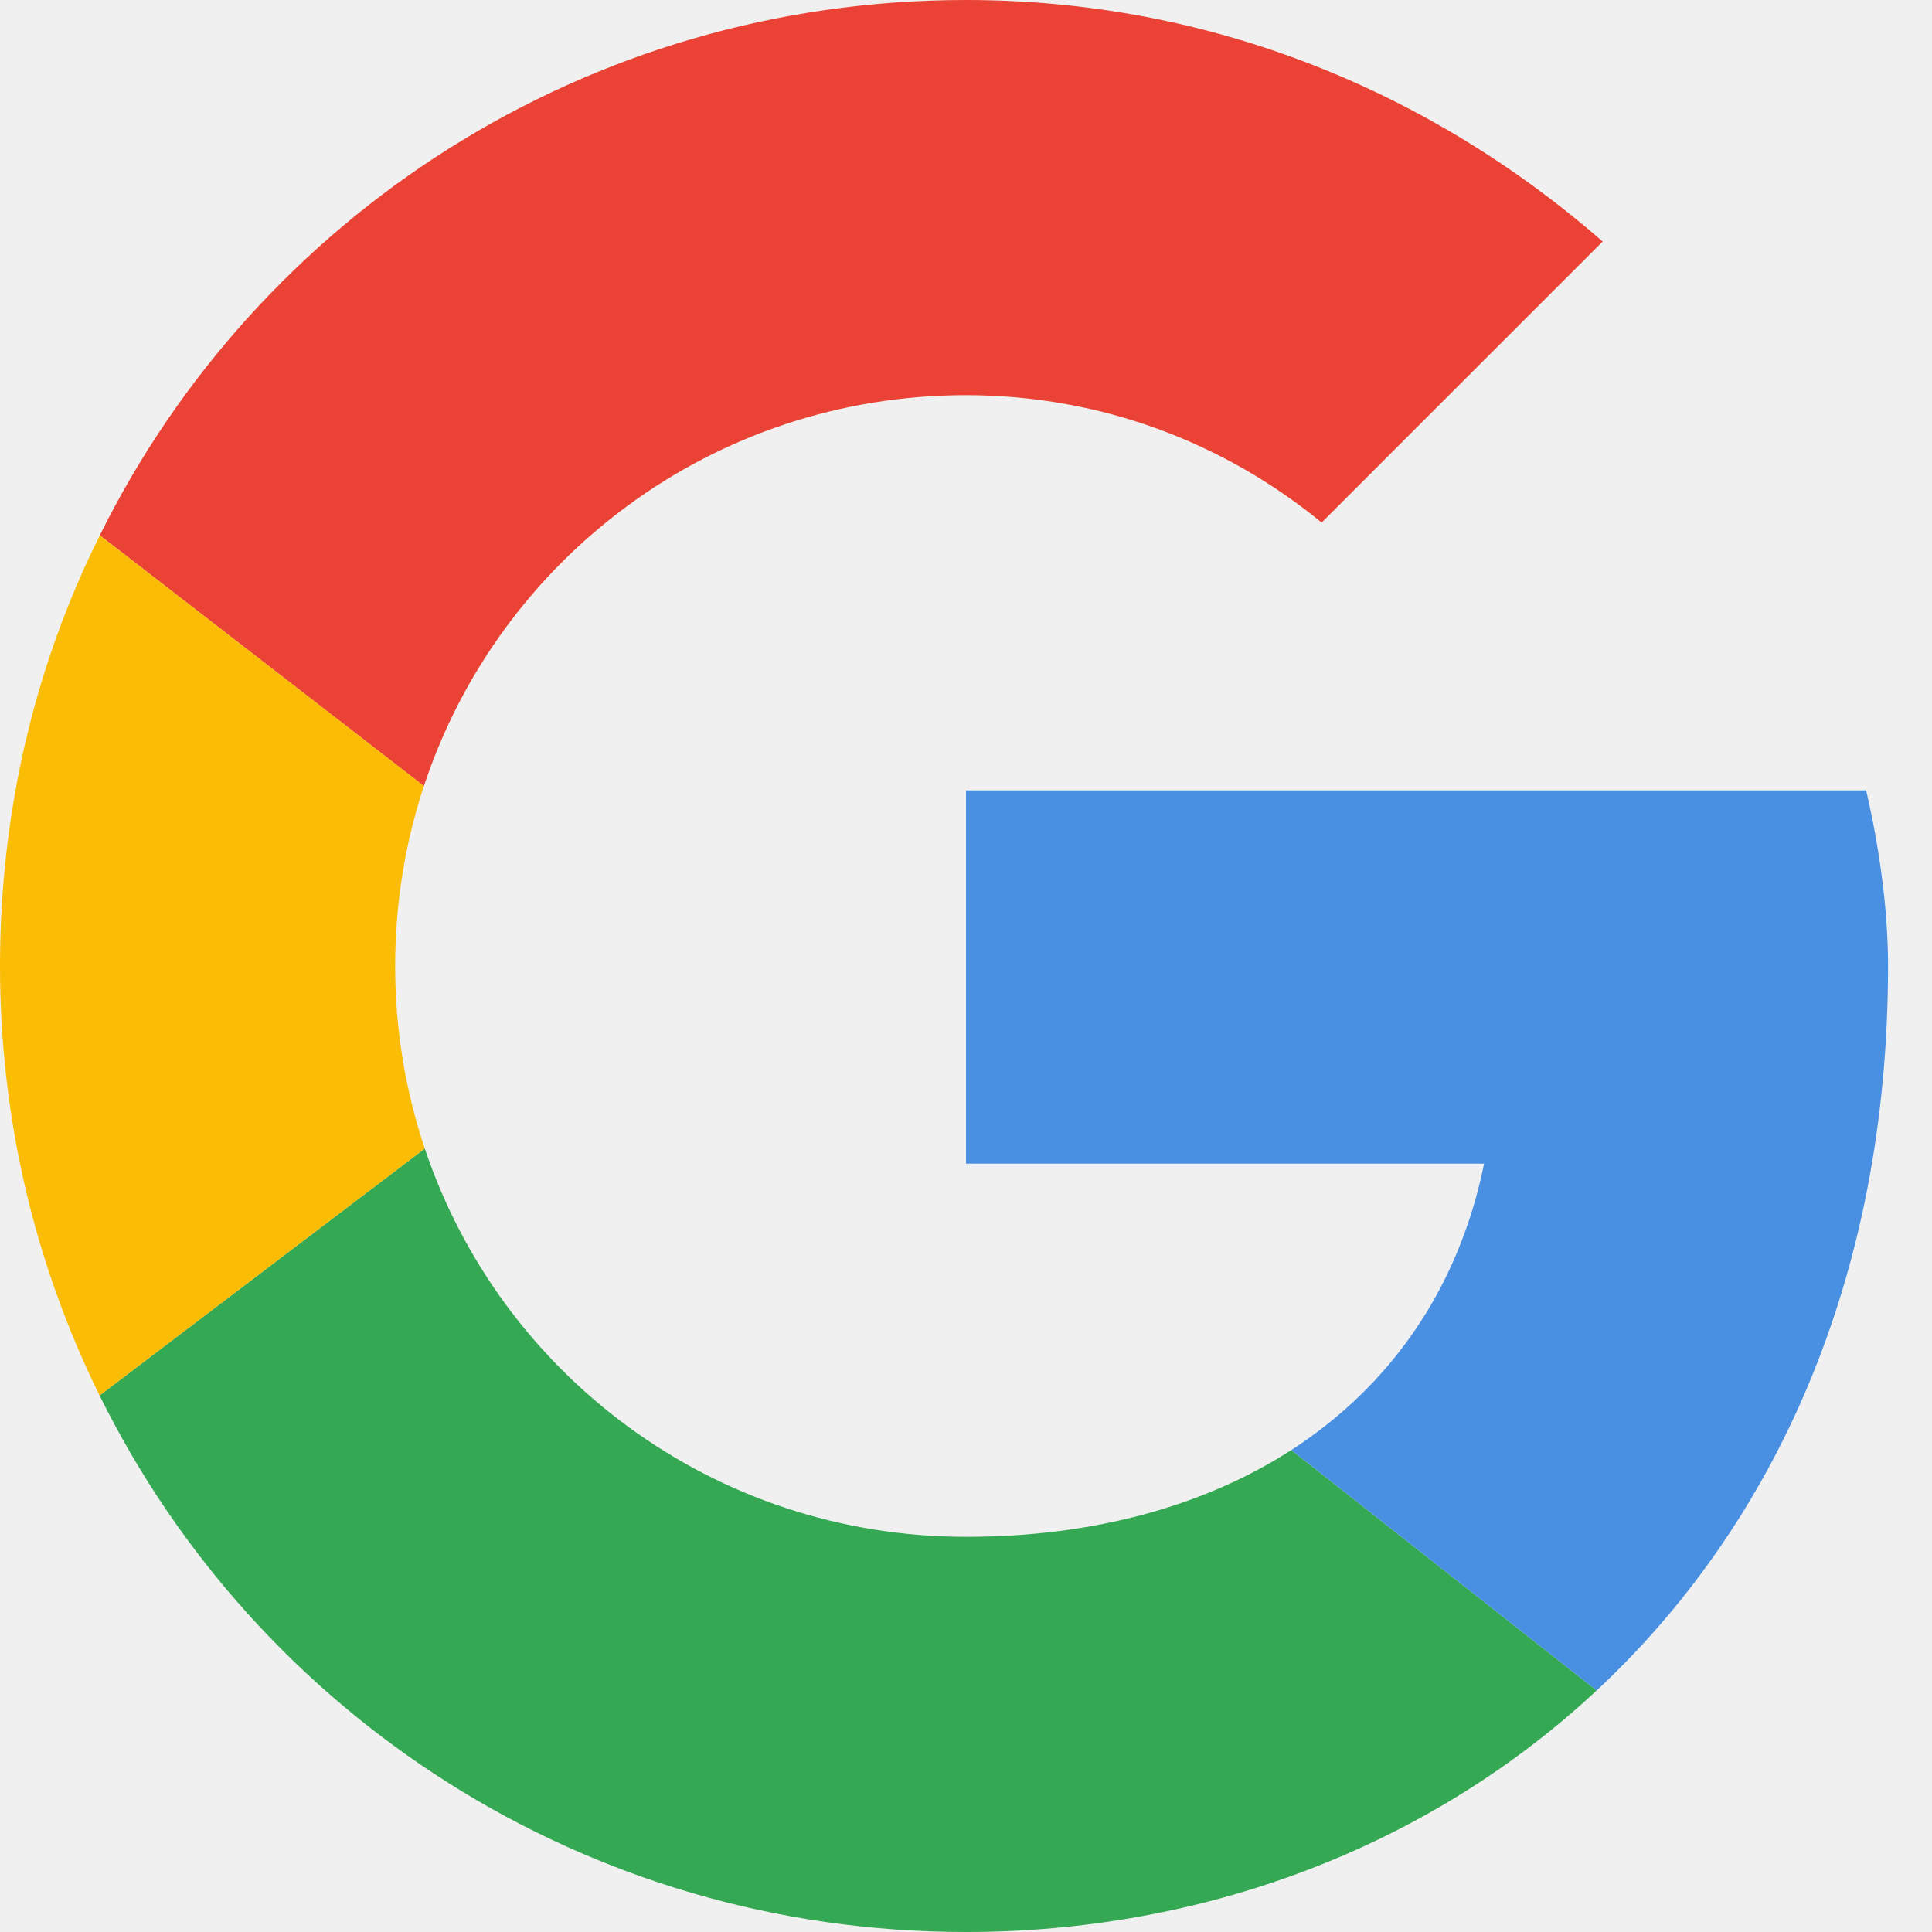
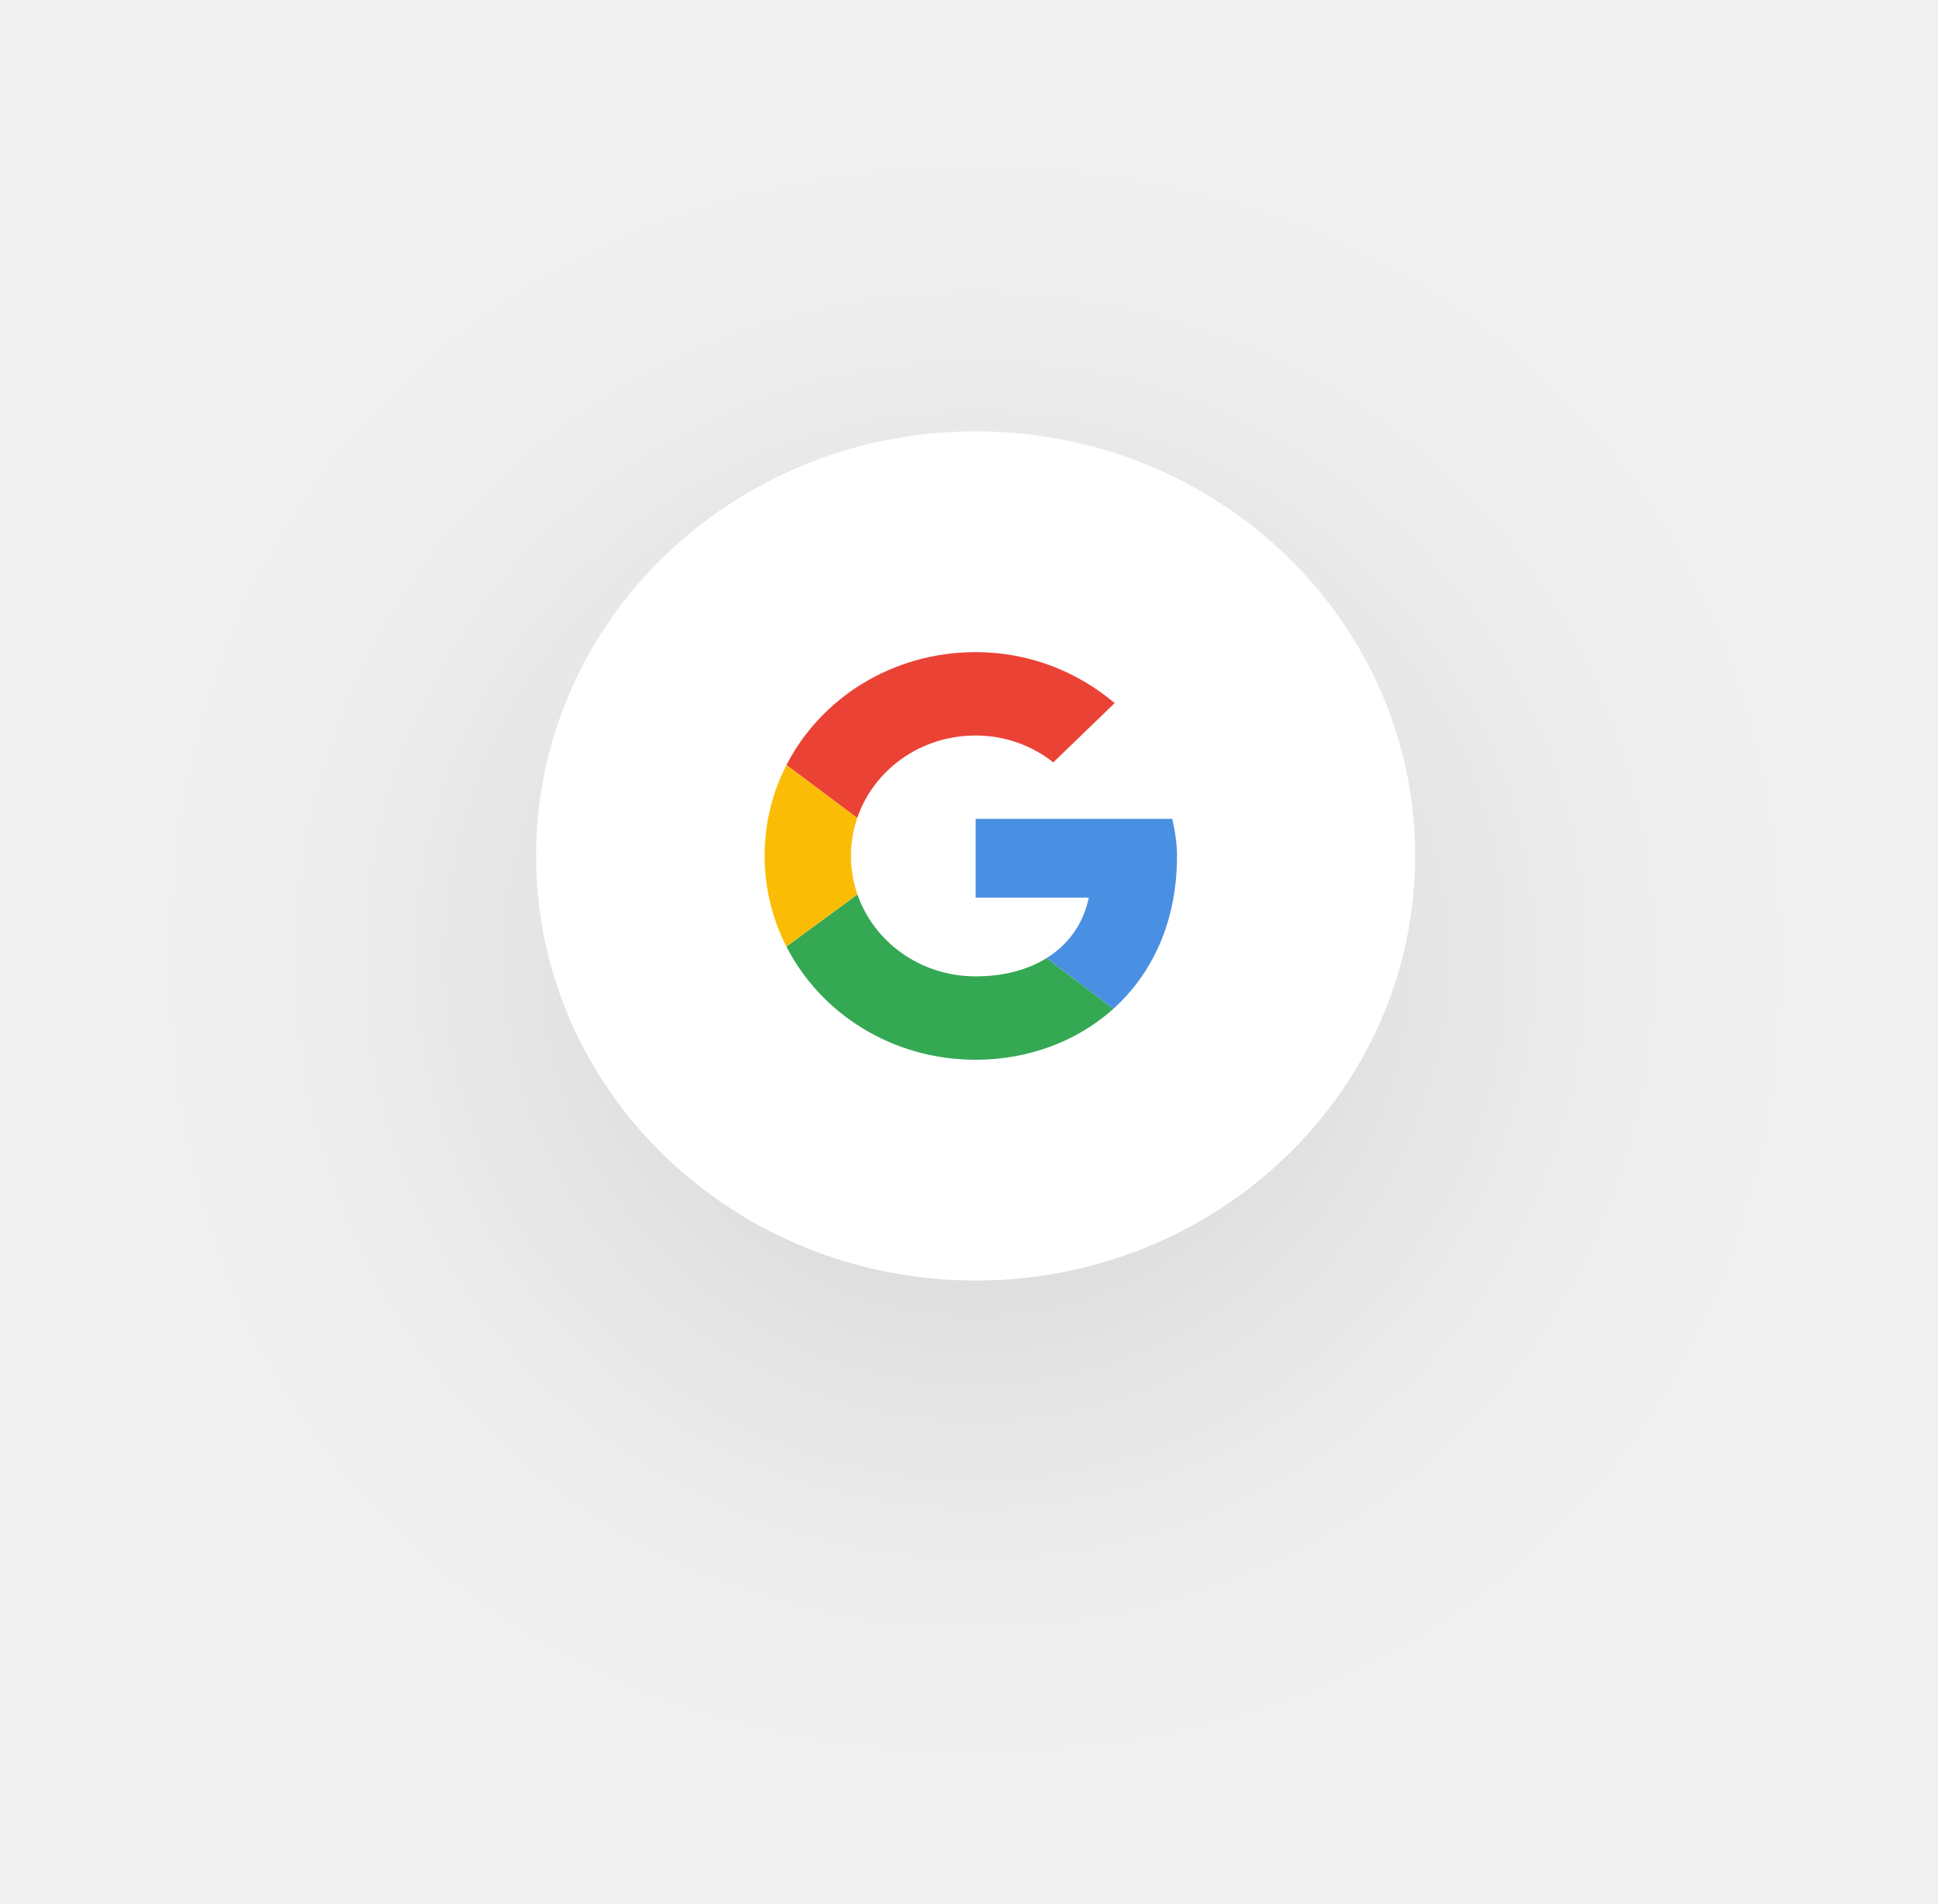
- <svg xmlns="http://www.w3.org/2000/svg" width="24" height="24" viewBox="0 0 24 24" fill="none">
-   <path d="M5.266 9.765C6.199 6.939 8.855 4.909 12 4.909C13.691 4.909 15.218 5.509 16.418 6.491L19.909 3C17.782 1.145 15.055 0 12 0C7.27 0 3.198 2.698 1.24 6.65L5.266 9.765Z" fill="#EA4335" />
-   <path d="M16.041 18.013C14.951 18.716 13.566 19.091 12 19.091C8.866 19.091 6.219 17.077 5.277 14.268L1.237 17.335C3.193 21.294 7.265 24 12 24C14.933 24 17.735 22.958 19.834 21L16.041 18.013Z" fill="#34A853" />
-   <path d="M19.834 21C22.029 18.952 23.454 15.904 23.454 12C23.454 11.291 23.346 10.527 23.182 9.818H12V14.455H18.436C18.119 16.014 17.266 17.221 16.041 18.013L19.834 21Z" fill="#4A90E2" />
-   <path d="M5.277 14.268C5.038 13.556 4.909 12.794 4.909 12C4.909 11.218 5.034 10.467 5.266 9.764L1.24 6.65C0.437 8.26 0 10.075 0 12C0 13.919 0.445 15.73 1.237 17.335L5.277 14.268Z" fill="#FBBC05" />
+ <svg xmlns="http://www.w3.org/2000/svg" width="112" height="110" viewBox="0 0 112 110" fill="none">
+   <g filter="url(#filter0_d_1082_4640)">
+     <ellipse cx="56.383" cy="49.463" rx="25.402" ry="24.537" fill="white" />
+   </g>
+   <g clip-path="url(#clip0_1082_4640)">
+     <path d="M49.541 47.269C50.489 44.496 53.187 42.504 56.383 42.504C58.101 42.504 59.653 43.093 60.872 44.056L64.419 40.63C62.258 38.81 59.487 37.685 56.383 37.685C51.577 37.685 47.439 40.334 45.45 44.212L49.541 47.269Z" fill="#EA4335" />
+     <path d="M60.489 55.365C59.382 56.056 57.975 56.423 56.384 56.423C53.2 56.423 50.51 54.446 49.553 51.69L45.448 54.7C47.435 58.585 51.573 61.241 56.384 61.241C59.364 61.241 62.211 60.218 64.344 58.297L60.489 55.365Z" fill="#34A853" />
+     <path d="M64.343 58.297C66.573 56.287 68.021 53.295 68.021 49.464C68.021 48.768 67.911 48.018 67.744 47.322H56.383V51.873H62.923C62.6 53.403 61.734 54.588 60.489 55.365L64.343 58.297Z" fill="#4A90E2" />
+     <path d="M49.552 51.69C49.31 50.991 49.178 50.243 49.178 49.464C49.178 48.697 49.306 47.959 49.541 47.27L45.45 44.213C44.634 45.794 44.19 47.575 44.19 49.464C44.19 51.348 44.642 53.125 45.448 54.7L49.552 51.69Z" fill="#FBBC05" />
+   </g>
+   <defs>
+     <filter id="filter0_d_1082_4640" x="0.981" y="0.926" width="110.804" height="109.074" filterUnits="userSpaceOnUse" color-interpolation-filters="sRGB">
+       <feFlood flood-opacity="0" result="BackgroundImageFix" />
+       <feColorMatrix in="SourceAlpha" type="matrix" values="0 0 0 0 0 0 0 0 0 0 0 0 0 0 0 0 0 0 127 0" result="hardAlpha" />
+       <feOffset dy="6" />
+       <feGaussianBlur stdDeviation="15" />
+       <feColorMatrix type="matrix" values="0 0 0 0 0 0 0 0 0 0 0 0 0 0 0 0 0 0 0.12 0" />
+       <feBlend mode="normal" in2="BackgroundImageFix" result="effect1_dropShadow_1082_4640" />
+       <feBlend mode="normal" in="SourceGraphic" in2="effect1_dropShadow_1082_4640" result="shape" />
+     </filter>
+     <clipPath id="clip0_1082_4640">
+       <rect width="24.386" height="23.556" fill="white" transform="translate(44.1904 37.6855)" />
+     </clipPath>
+   </defs>
</svg>
